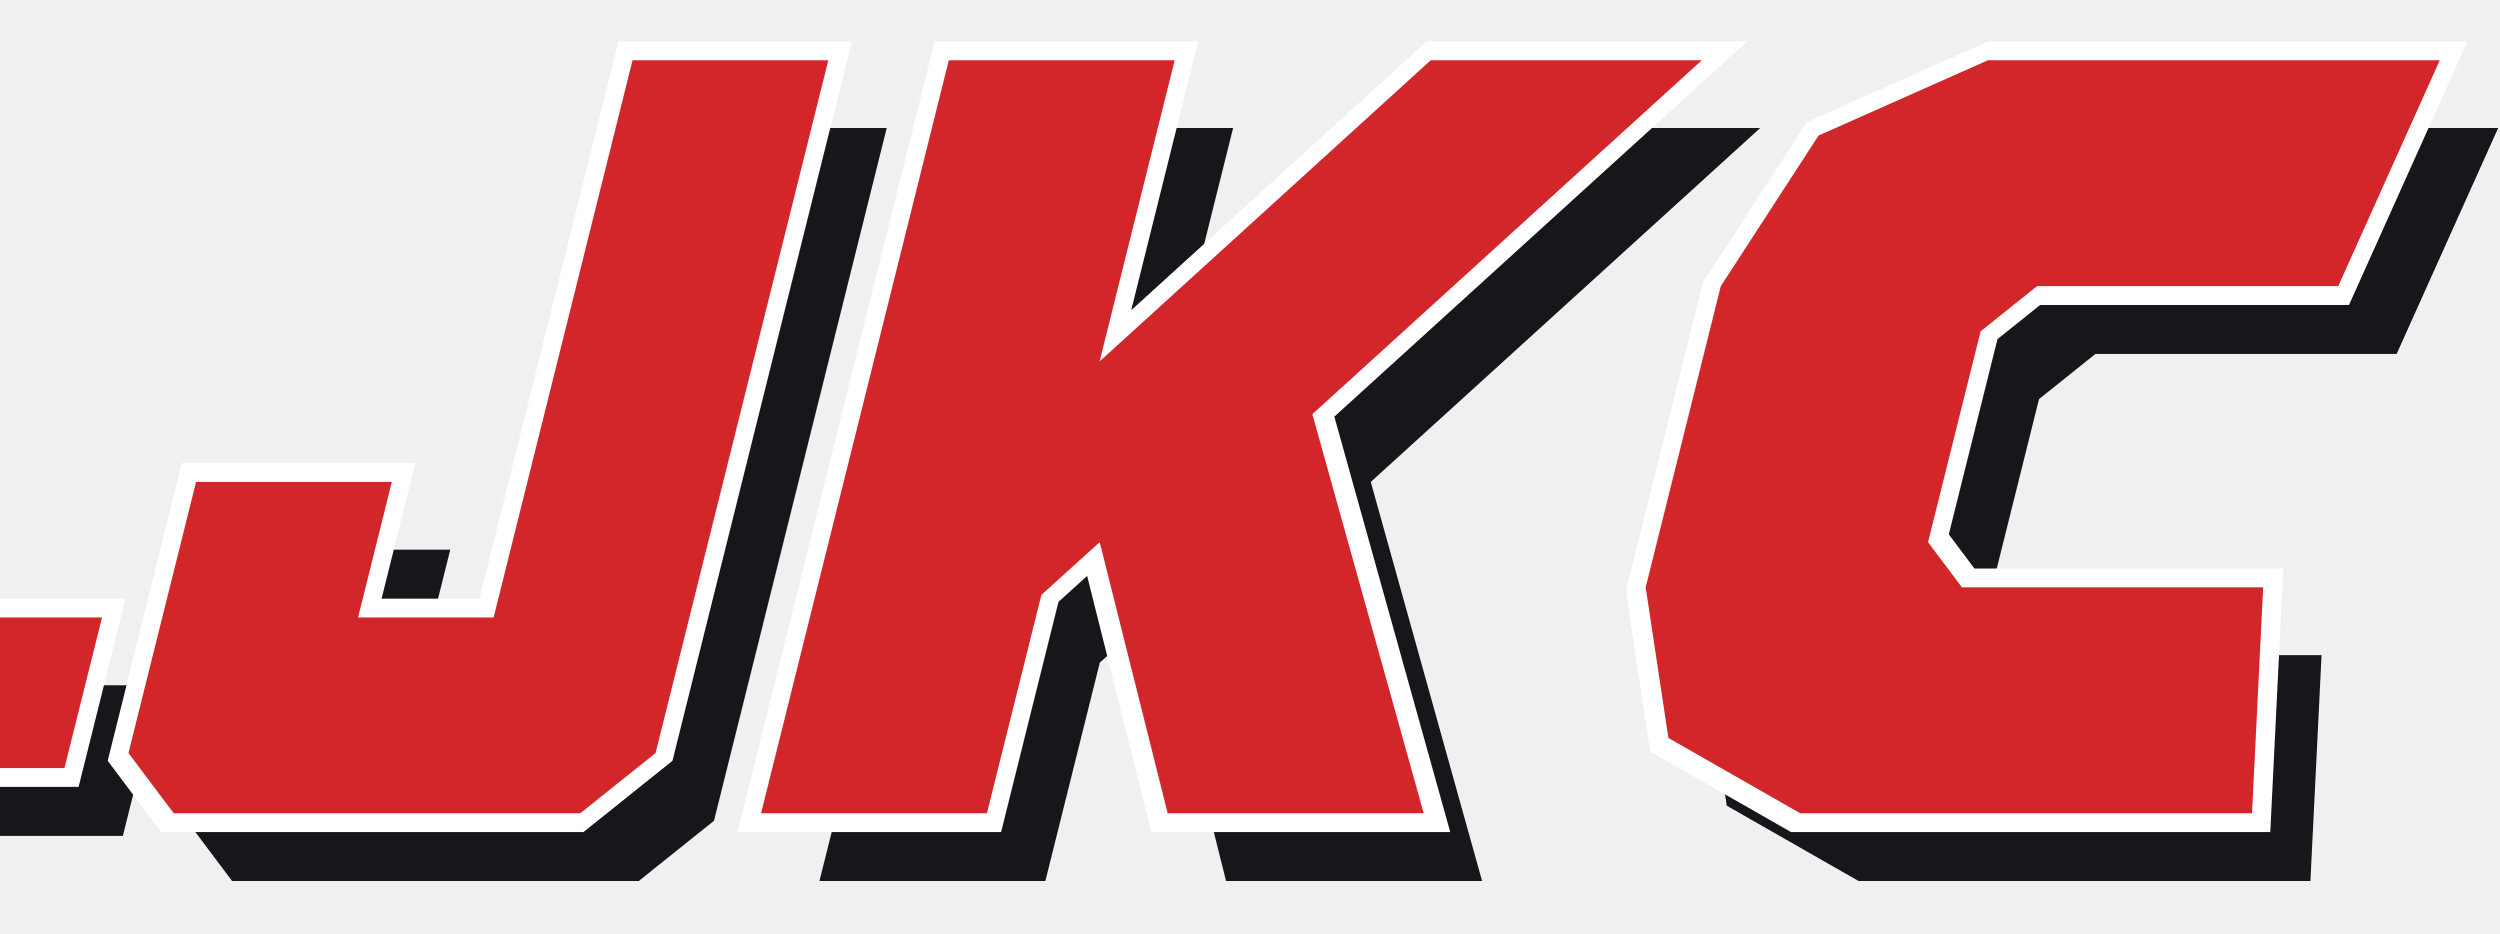
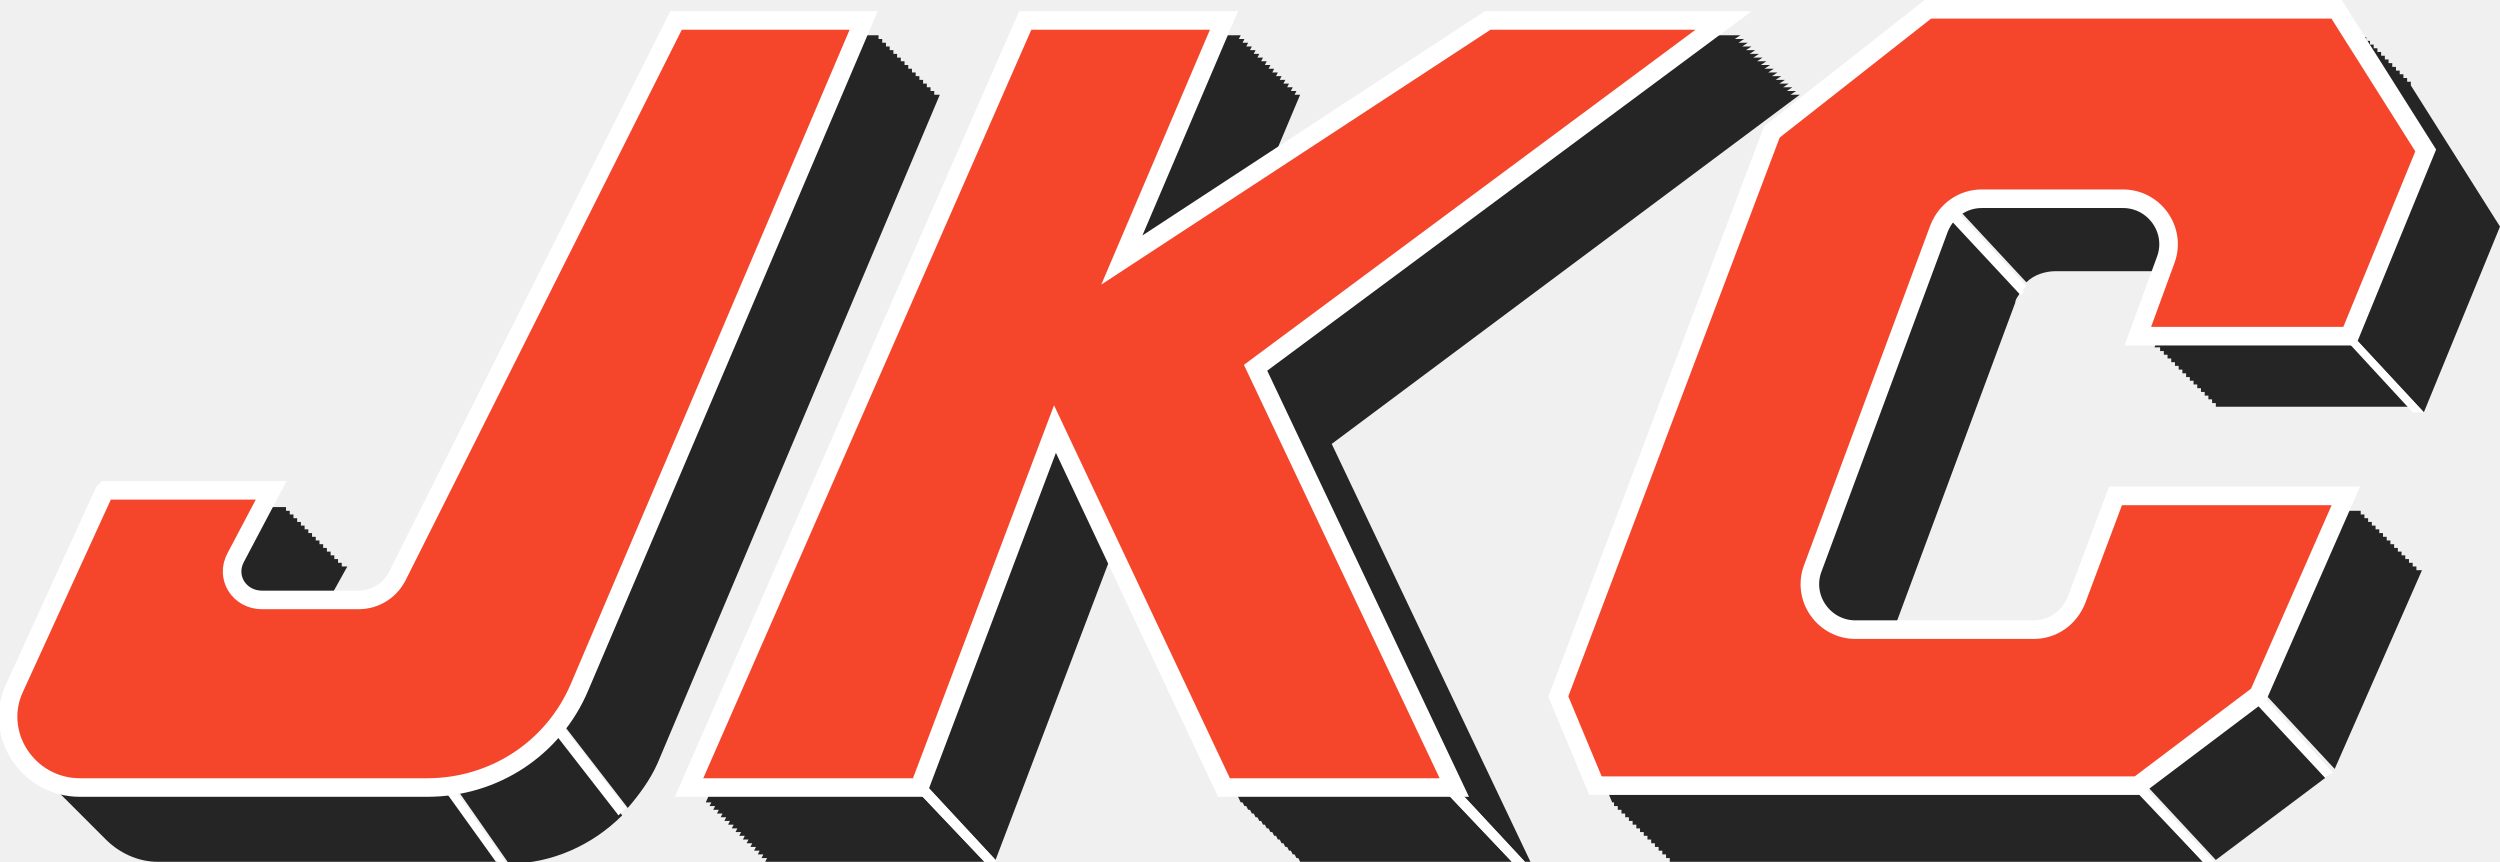
- <svg xmlns="http://www.w3.org/2000/svg" viewBox="0 0 332 124" role="img" aria-label="JKC — Jack M. Kite Co.">
+ <svg xmlns="http://www.w3.org/2000/svg" id="Layer_1" version="1.1" viewBox="0 0 134.6 46.4">
  <defs>
-     <g id="jkc">
-       <path d="M -26 74 L -8 74 L -8 94 L -26 94 Z" />
-       <path d="M 44 0 L 70 0 L 70 92 L 62 100 L 8 100 L 0 92 L 0 56 L 26 56 L 26 74 L 44 74 Z" />
-       <path d="M 86 0 L 116 0 L 116 40 L 150 0 L 186 0 L 146 47 L 174 100 L 140 100 L 122 64 L 116 71 L 116 100 L 86 100 Z" />
-       <path d="M 224 0 L 284 0 L 278 30 L 238 30 L 232 36 L 232 64 L 238 70 L 278 70 L 284 100 L 224 100 L 204 90 L 196 70 L 196 30 L 204 10 Z" />
-     </g>
+     <style>
+       .st0 {
+         fill: #f5452b;
+         stroke: #fff;
+         stroke-miterlimit: 10;
+       }
+ 
+       .st1 {
+         fill: #fff;
+       }
+ 
+       .st2 {
+         fill: #262526;
+       }
+     </style>
  </defs>
-   <g transform="translate(40 8) skewX(-14)">
-     <use href="#jkc" fill="#15171b" transform="translate(10 9)" />
-     <use href="#jkc" fill="#d2262b" stroke="#ffffff" stroke-width="5" paint-order="stroke" stroke-linejoin="miter" />
+   <g>
+     <path class="st2" d="M50.6,5.1h-.3v-.2c0,0-.2,0-.2,0v-.2c0,0-.2,0-.2,0v-.2c0,0-.2,0-.2,0v-.2c0,0-.2,0-.2,0v-.2c0,0-.2,0-.2,0v-.2c0,0-.2,0-.2,0v-.2c0,0-.2,0-.2,0v-.2c0,0-.2,0-.2,0v-.2c0,0-.2,0-.2,0v-.2c0,0-.2,0-.2,0v-.2c0,0-.2,0-.2,0v-.2c0,0-.2,0-.2,0v-.2c0,0-.2,0-.2,0v-.2c0,0-.2,0-.2,0v-.2c0,0-.2,0-.2,0v-.2c0,0-10,0-10,0l-15,30c-.4.8-1.2,1.3-2.1,1.3h-3l1.5-2.7h-.3v-.2c.1,0-.2,0-.2,0v-.2c.1,0-.2,0-.2,0v-.2c.1,0-.2,0-.2,0v-.2c.1,0-.2,0-.2,0v-.2c.1,0-.2,0-.2,0v-.2c.1,0-.2,0-.2,0v-.2c.1,0-.2,0-.2,0v-.2c.1,0-.2,0-.2,0v-.2c.1,0-.2,0-.2,0v-.2c.1,0-.2,0-.2,0v-.2c.1,0-.2,0-.2,0v-.2c.1,0-.2,0-.2,0v-.2c.1,0-.2,0-.2,0v-.2c.1,0-.2,0-.2,0v-.2c.1,0-.2,0-.2,0v-.2c.1,0-8.8,0-8.8,0l-4.8,10.5c-.7,1.6-.3,3.4.9,4.4,0,0,.1.1.2.2,0,0,.1.1.2.2,0,0,.1.1.2.2,0,0,.1.1.2.2,0,0,.1.1.2.2,0,0,.1.1.2.2,0,0,.1.1.2.2,0,0,.1.1.2.2,0,0,.1.1.2.2,0,0,.1.1.2.2,0,0,.1.1.2.2,0,0,.1.1.2.2,0,0,.1.1.2.2,0,0,.1.1.2.2,0,0,.1.1.2.2.7.7,1.7,1.2,2.8,1.2h18.3l-2.8-4h.2c0-.1,0-.1,0-.1h0s.2-.1.2-.1l3,4.3c2.3,0,4.5-1,6.1-2.6l-3.5-4.5.4-.3,3.4,4.4c.6-.7,1.2-1.5,1.6-2.4L50.6,5.1Z" />
+     <polygon class="st2" points="77.9 42.3 77.9 42.3 77.9 42.3 78.1 42.1 82.1 46.4 82.4 46.4 71.7 23.9 96.9 5.1 96.4 5.1 96.7 4.9 96.2 4.9 96.5 4.7 96 4.7 96.3 4.5 95.8 4.5 96.1 4.3 95.6 4.3 95.9 4.1 95.4 4.1 95.7 3.9 95.2 3.9 95.5 3.7 95 3.7 95.3 3.5 94.8 3.5 95.1 3.3 94.6 3.3 94.9 3.1 94.4 3.1 94.7 2.9 94.2 2.9 94.5 2.7 94 2.7 94.3 2.5 93.8 2.5 94.1 2.3 93.6 2.3 93.9 2.1 93.4 2.1 93.7 1.9 81 1.9 67.6 10.8 70 5.1 69.7 5.1 69.8 4.9 69.5 4.9 69.6 4.7 69.3 4.7 69.4 4.5 69.1 4.5 69.2 4.3 68.9 4.3 69 4.1 68.7 4.1 68.8 3.9 68.5 3.9 68.6 3.7 68.3 3.7 68.4 3.5 68.1 3.5 68.2 3.3 67.9 3.3 68 3.1 67.7 3.1 67.8 2.9 67.5 2.9 67.6 2.7 67.3 2.7 67.4 2.5 67.1 2.5 67.2 2.3 66.9 2.3 67 2.1 66.7 2.1 66.8 1.9 56.1 1.9 38 43.2 38.3 43.2 38.2 43.4 38.5 43.4 38.4 43.6 38.7 43.6 38.6 43.8 38.9 43.8 38.8 44 39.1 44 39 44.2 39.3 44.2 39.2 44.4 39.5 44.4 39.4 44.6 39.7 44.6 39.6 44.8 39.9 44.8 39.8 45 40.1 45 40 45.2 40.3 45.2 40.2 45.4 40.5 45.4 40.4 45.6 40.7 45.6 40.6 45.8 40.9 45.8 40.8 46 41.1 46 41 46.2 41.3 46.2 41.2 46.4 53 46.4 49.3 42.5 49.5 42.3 49.5 42.3 49.5 42.3 49.7 42.1 53.6 46.3 60.1 29.2 66.8 43.2 66.9 43.2 67 43.4 67.1 43.4 67.2 43.6 67.3 43.6 67.4 43.8 67.5 43.8 67.6 44 67.7 44 67.8 44.2 67.9 44.2 68 44.4 68.1 44.4 68.2 44.6 68.3 44.6 68.4 44.8 68.5 44.8 68.6 45 68.7 45 68.8 45.2 68.9 45.2 69 45.4 69.1 45.4 69.2 45.6 69.3 45.6 69.4 45.8 69.5 45.8 69.6 46 69.7 46 69.8 46.2 69.9 46.2 70 46.4 81.4 46.4 77.7 42.5 77.9 42.3" />
+     <path class="st2" d="M126.6,18l3.9,4.2,4.1-10-4.8-7.6h0v-.2h-.2v-.2h-.2v-.2h-.2v-.2h-.2v-.2h-.2v-.2h-.2v-.2h-.2v-.2h-.2v-.2h-.2v-.2h-.2v-.2h-.2v-.2h-.2v-.2h-.2v-.2h-.2v-.2h-.2v-.2h-22.1l-8.4,6.6-11.5,30.4,2,4.8h.1v.2h.2v.2h.2v.2h.2v.2h.2v.2h.2v.2h.2v.2h.2v.2h.2v.2h.2v.2h.2v.2h.2v.2h.2v.2h.2v.2h.2v.2h.2v.2h28.7l-3.7-4,.2-.2h0s0,0,0,0l.2-.2,4,4.3,6-4.5-4-4.3.2-.2h0s0,0,0,0l.2-.2,4,4.3h0s4.7-10.7,4.7-10.7h-.3v-.2c0,0-.2,0-.2,0v-.2c0,0-.2,0-.2,0v-.2c0,0-.2,0-.2,0v-.2c0,0-.2,0-.2,0v-.2c0,0-.2,0-.2,0v-.2c0,0-.2,0-.2,0v-.2c0,0-.2,0-.2,0v-.2c0,0-.2,0-.2,0v-.2c0,0-.2,0-.2,0v-.2c0,0-.2,0-.2,0v-.2c0,0-.2,0-.2,0v-.2c0,0-.2,0-.2,0v-.2c0,0-.2,0-.2,0v-.2c0,0-.2,0-.2,0v-.2c0,0-.2,0-.2,0v-.2c0,0-12.3,0-12.3,0l-2.1,5.6c-.4.9-1.3,1.6-2.3,1.6h-8.7s0,0,0-.1l6.8-18.3c0-.2.2-.4.3-.6l-4.1-4.4.2-.2h0s0,0,0,0l.2-.2,4,4.3c.4-.4,1-.6,1.6-.6h6.8s0,0,0,0l-1.5,4.1h.3v.2c0,0,.2,0,.2,0v.2c0,0,.2,0,.2,0v.2c0,0,.2,0,.2,0v.2c0,0,.2,0,.2,0v.2c0,0,.2,0,.2,0v.2c0,0,.2,0,.2,0v.2c0,0,.2,0,.2,0v.2c0,0,.2,0,.2,0v.2c0,0,.2,0,.2,0v.2c0,0,.2,0,.2,0v.2c0,0,.2,0,.2,0v.2c0,0,.2,0,.2,0v.2c0,0,.2,0,.2,0v.2c0,0,.2,0,.2,0v.2c0,0,.2,0,.2,0v.2c0,0,10.7,0,10.7,0l-3.6-3.9.4-.3Z" />
+     <polygon class="st1" points="24.1 42.3 23.9 42.5 26.7 46.4 27 46.4 24.1 42.3" />
+     <path class="st1" d="M24.1,42.3l2.9,4.1h0c0,0,.1,0,.2,0l-3-4.3h-.2Z" />
+     <path class="st1" d="M29.8,39.4l3.5,4.5c0,0,.1-.1.2-.2l-3.5-4.4,3.5,4.4c0,0,.1-.1.2-.2l-3.4-4.4-.4.3Z" />
+     <polygon class="st1" points="49.5 42.3 49.3 42.5 53 46.4 53.4 46.4 49.5 42.3" />
+     <polygon class="st1" points="49.5 42.3 53.4 46.4 53.6 46.4 53.6 46.3 49.7 42.1 49.5 42.3" />
+     <polygon class="st1" points="77.9 42.3 81.8 46.4 82.1 46.4 78.1 42.1 77.9 42.3" />
+     <polygon class="st1" points="77.9 42.3 77.7 42.5 81.4 46.4 81.8 46.4 77.9 42.3" />
+     <polygon class="st1" points="115 42.3 118.9 46.4 119.1 46.4 119.2 46.4 115.2 42.1 115 42.3" />
+     <polygon class="st1" points="115 42.3 114.9 42.5 118.6 46.4 118.9 46.4 115 42.3" />
+     <polygon class="st1" points="121.4 37.4 125.4 41.7 125.6 41.6 121.6 37.2 121.4 37.4" />
+     <polygon class="st1" points="121.4 37.4 121.2 37.6 125.2 41.9 125.4 41.7 121.4 37.4" />
+     <path class="st1" d="M104.9,11.3l-.2.2,4.1,4.4c0,0,.1-.1.2-.2l-4-4.3Z" />
+     <path class="st1" d="M104.9,11.3l4,4.3c0,0,.1-.1.2-.2l-4-4.3-.2.2Z" />
+     <polygon class="st1" points="126.4 18.1 130.2 22.2 130.5 22.2 130.5 22.2 126.6 18 126.3 18.3 129.9 22.2 130.2 22.2 126.4 18.1" />
+   </g>
+   <g>
+     <path class="st0" d="M5.7,26.4h8.9l-1.9,3.6c-.6,1.1.2,2.3,1.4,2.3h5.2c.9,0,1.7-.5,2.1-1.3L36.4,1.1h10.1l-15.3,35.9c-1.4,3.3-4.6,5.4-8.2,5.4H4.3c-2.8,0-4.7-2.9-3.5-5.4l4.8-10.5Z" />
+     <polygon class="st0" points="37.1 42.4 55.2 1.1 65.9 1.1 60.4 14 80.1 1.1 92.8 1.1 67.6 19.8 78.3 42.4 65.9 42.4 56.8 23.1 49.5 42.4 37.1 42.4" />
+     <path class="st0" d="M83.9,37.5l11.5-30.4,8.4-6.6h22l4.8,7.6-4.1,10h-11.4l1.5-4.1c.6-1.6-.6-3.3-2.3-3.3h-7.6c-1,0-1.9.6-2.3,1.6l-6.8,18.3c-.6,1.6.6,3.3,2.3,3.3h9.6c1,0,1.9-.6,2.3-1.6l2.1-5.6h12.4l-4.7,10.7-6.5,4.9h-29.2l-2-4.8Z" />
  </g>
</svg>
